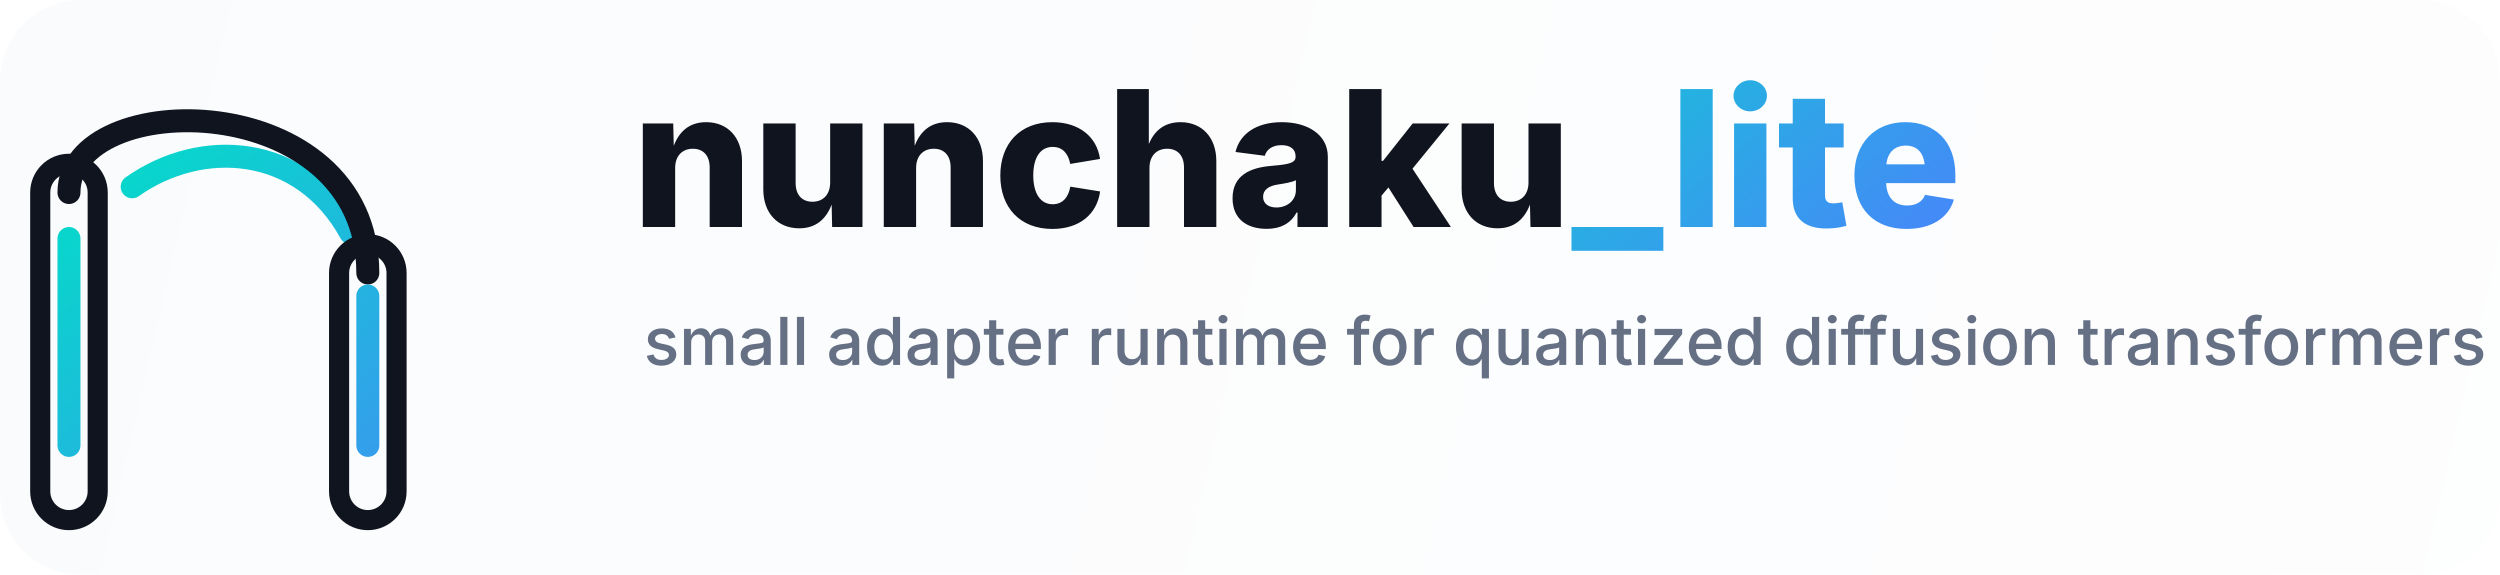
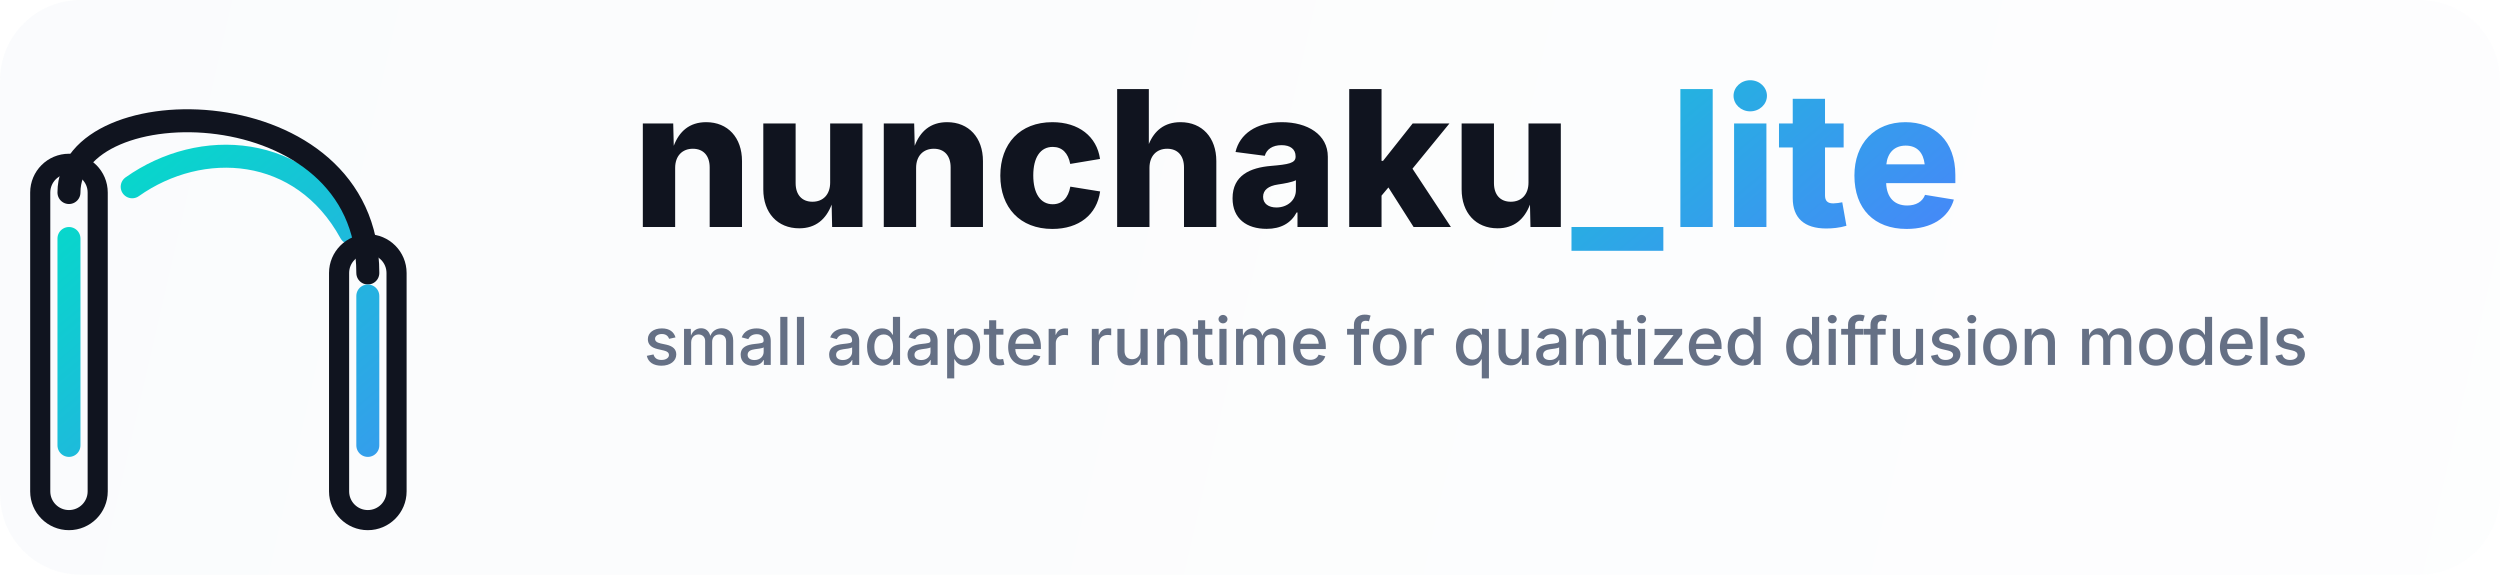
<svg xmlns="http://www.w3.org/2000/svg" viewBox="80 45 870 200" role="img" aria-labelledby="title desc">
  <defs>
    <linearGradient id="lite-accent" x1="90" y1="42" x2="238" y2="220" gradientUnits="userSpaceOnUse">
      <stop offset="0" stop-color="#00e0c6" />
      <stop offset="1" stop-color="#4f7cff" />
    </linearGradient>
    <linearGradient id="lite-bg" x1="80" y1="45" x2="950" y2="245" gradientUnits="userSpaceOnUse">
      <stop offset="0" stop-color="#dbe4ee" />
      <stop offset="1" stop-color="#f2f5f9" />
    </linearGradient>
    <style>
      .ink {
        fill: #10141f;
      }

      .muted {
        fill: #657085;
      }

      .accent {
        fill: url(#lite-accent);
      }

      .handle {
        stroke: #10141f;
        fill: none;
        stroke-width: 7;
      }

      .handle-accent {
        fill: none;
        stroke: url(#lite-accent);
        stroke-linecap: round;
        stroke-width: 8;
      }

      .chain {
        fill: none;
        stroke: #10141f;
        stroke-linecap: round;
        stroke-width: 8;
      }

      .wordmark {
        fill: #10141f;
        font-family: Inter, ui-sans-serif, system-ui, -apple-system, BlinkMacSystemFont, "Segoe UI", sans-serif;
        font-size: 66px;
        font-weight: 760;
        letter-spacing: 0;
      }

      .tagline {
        fill: #657085;
        font-family: Inter, ui-sans-serif, system-ui, -apple-system, BlinkMacSystemFont, "Segoe UI", sans-serif;
        font-size: 23px;
        font-weight: 520;
        letter-spacing: 0;
      }
    </style>
  </defs>
  <rect x="80" y="45" width="870" height="200" rx="28" fill="url(#lite-bg)" opacity=".14" />
  <g transform="translate(42 28)">
    <path class="handle-accent" d="M84 82c24-17 59-15 76 16" />
    <rect class="handle" x="52" y="74" width="20" height="124" rx="10" />
    <rect class="handle" x="156" y="102" width="20" height="96" rx="10" />
    <path class="chain" d="M62 84c0-37 104-37 104 28" />
    <path class="handle-accent" d="M62 172V100" />
    <path class="handle-accent" d="M166 172v-52" />
  </g>
  <g transform="translate(300 124)">
    <text class="wordmark" x="0" y="0">nunchaku<tspan class="accent">_lite</tspan>
    </text>
-     <text class="tagline" x="4" y="48">small adapter runtime for quantized diffusion transformers</text>
+     <text class="tagline" x="4" y="48">small adapter runtime for quantized diffusion models</text>
  </g>
</svg>
